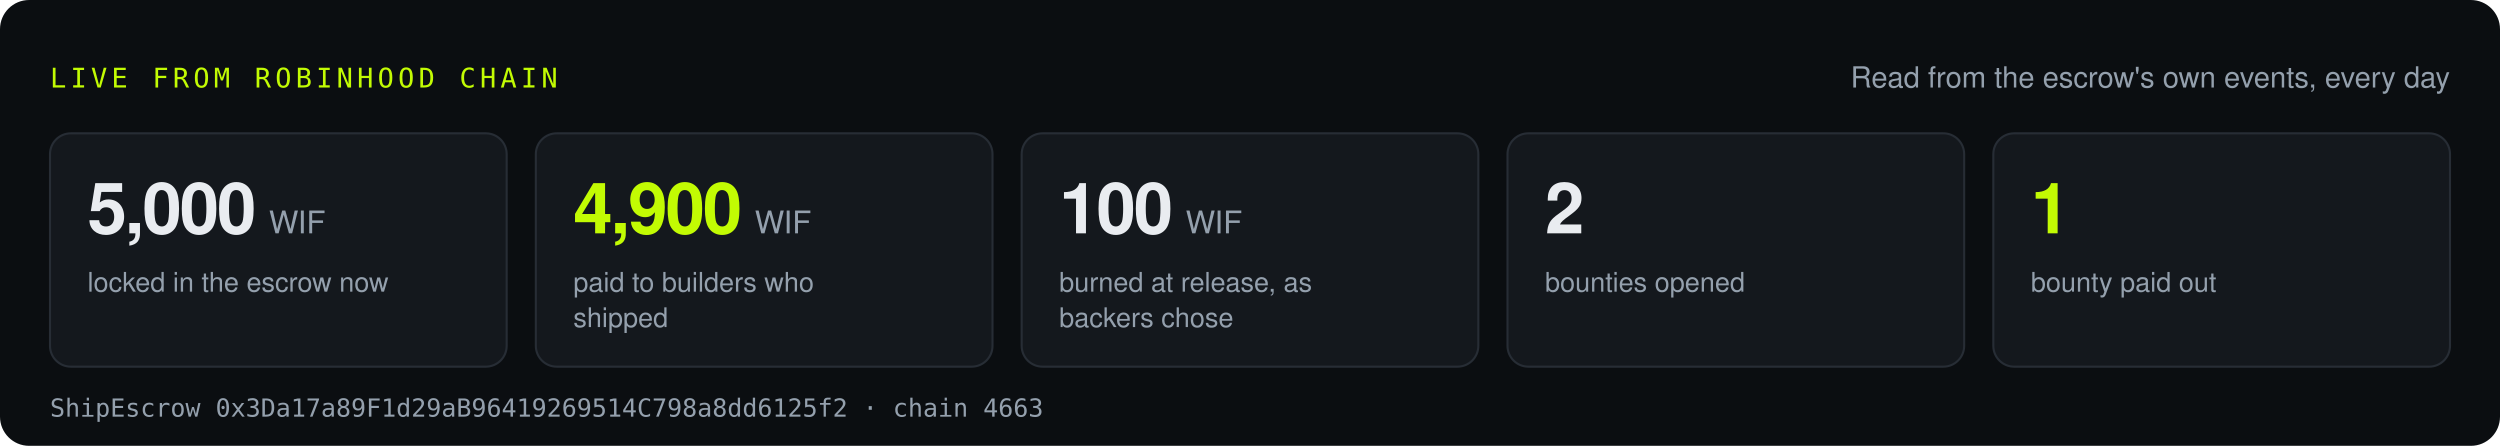
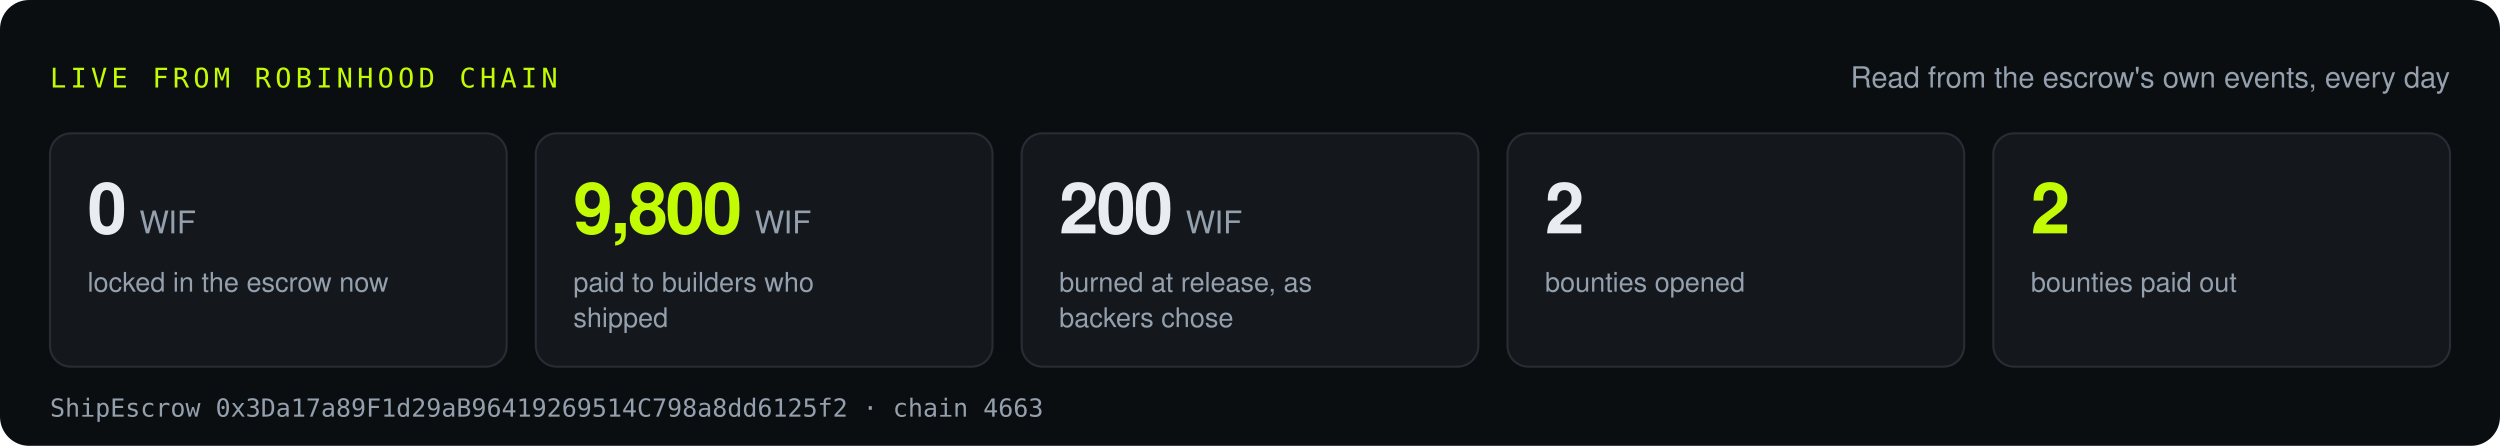
- <svg xmlns="http://www.w3.org/2000/svg" width="1200" height="214" viewBox="0 0 1200 214" role="img" aria-label="Proof of Ship, live from Robinhood Chain: 5,000 WIF locked in the escrow now; 4,900 WIF paid to builders who shipped; 100 WIF burned at release, as backers chose; 2 bounties opened; 1 bounty paid out">
+ <svg xmlns="http://www.w3.org/2000/svg" width="1200" height="214" viewBox="0 0 1200 214" role="img" aria-label="Proof of Ship, live from Robinhood Chain: 0 WIF locked in the escrow now; 9,800 WIF paid to builders who shipped; 200 WIF burned at release, as backers chose; 2 bounties opened; 2 bounties paid out">
  <style>.v{animation:in .6s ease-out both}@keyframes in{from{opacity:0;transform:translateY(6px)}}@media (prefers-reduced-motion: reduce){*{animation:none!important}}</style>
  <rect width="1200" height="214" rx="14" fill="#0B0E11" />
  <text x="24" y="42" font-family="ui-monospace,SFMono-Regular,'SF Mono',Menlo,Consolas,monospace" font-size="13" letter-spacing="2" fill="#C2FB03">LIVE FROM ROBINHOOD CHAIN</text>
  <text x="1176" y="42" text-anchor="end" font-family="-apple-system,BlinkMacSystemFont,'Segoe UI',Helvetica,Arial,sans-serif" font-size="14" fill="#94A0AD">Read from the escrow's own events, every day</text>
  <g class="v" style="animation-delay:0.00s">
    <rect x="24.0" y="64" width="219.2" height="112" rx="10" fill="#14181D" stroke="#272D35" />
-     <text x="42.0" y="112" font-family="-apple-system,BlinkMacSystemFont,'Segoe UI',Helvetica,Arial,sans-serif" font-size="34" font-weight="700" letter-spacing="-1" fill="#E9ECF0">5,000<tspan font-size="15" font-weight="500" letter-spacing="0" fill="#94A0AD" dx="6">WIF</tspan>
+     <text x="42.0" y="112" font-family="-apple-system,BlinkMacSystemFont,'Segoe UI',Helvetica,Arial,sans-serif" font-size="34" font-weight="700" letter-spacing="-1" fill="#E9ECF0">0<tspan font-size="15" font-weight="500" letter-spacing="0" fill="#94A0AD" dx="6">WIF</tspan>
    </text>
    <text x="42.0" y="140" font-family="-apple-system,BlinkMacSystemFont,'Segoe UI',Helvetica,Arial,sans-serif" font-size="13" fill="#94A0AD">locked in the escrow now</text>
  </g>
  <g class="v" style="animation-delay:0.08s">
    <rect x="257.2" y="64" width="219.2" height="112" rx="10" fill="#14181D" stroke="#272D35" />
-     <text x="275.2" y="112" font-family="-apple-system,BlinkMacSystemFont,'Segoe UI',Helvetica,Arial,sans-serif" font-size="34" font-weight="700" letter-spacing="-1" fill="#C2FB03">4,900<tspan font-size="15" font-weight="500" letter-spacing="0" fill="#94A0AD" dx="6">WIF</tspan>
+     <text x="275.2" y="112" font-family="-apple-system,BlinkMacSystemFont,'Segoe UI',Helvetica,Arial,sans-serif" font-size="34" font-weight="700" letter-spacing="-1" fill="#C2FB03">9,800<tspan font-size="15" font-weight="500" letter-spacing="0" fill="#94A0AD" dx="6">WIF</tspan>
    </text>
    <text x="275.2" y="140" font-family="-apple-system,BlinkMacSystemFont,'Segoe UI',Helvetica,Arial,sans-serif" font-size="13" fill="#94A0AD">paid to builders who</text>
    <text x="275.2" y="157" font-family="-apple-system,BlinkMacSystemFont,'Segoe UI',Helvetica,Arial,sans-serif" font-size="13" fill="#94A0AD">shipped</text>
  </g>
  <g class="v" style="animation-delay:0.16s">
    <rect x="490.4" y="64" width="219.2" height="112" rx="10" fill="#14181D" stroke="#272D35" />
-     <text x="508.4" y="112" font-family="-apple-system,BlinkMacSystemFont,'Segoe UI',Helvetica,Arial,sans-serif" font-size="34" font-weight="700" letter-spacing="-1" fill="#E9ECF0">100<tspan font-size="15" font-weight="500" letter-spacing="0" fill="#94A0AD" dx="6">WIF</tspan>
+     <text x="508.4" y="112" font-family="-apple-system,BlinkMacSystemFont,'Segoe UI',Helvetica,Arial,sans-serif" font-size="34" font-weight="700" letter-spacing="-1" fill="#E9ECF0">200<tspan font-size="15" font-weight="500" letter-spacing="0" fill="#94A0AD" dx="6">WIF</tspan>
    </text>
    <text x="508.4" y="140" font-family="-apple-system,BlinkMacSystemFont,'Segoe UI',Helvetica,Arial,sans-serif" font-size="13" fill="#94A0AD">burned at release, as</text>
    <text x="508.4" y="157" font-family="-apple-system,BlinkMacSystemFont,'Segoe UI',Helvetica,Arial,sans-serif" font-size="13" fill="#94A0AD">backers chose</text>
  </g>
  <g class="v" style="animation-delay:0.24s">
    <rect x="723.6" y="64" width="219.2" height="112" rx="10" fill="#14181D" stroke="#272D35" />
    <text x="741.6" y="112" font-family="-apple-system,BlinkMacSystemFont,'Segoe UI',Helvetica,Arial,sans-serif" font-size="34" font-weight="700" letter-spacing="-1" fill="#E9ECF0">2</text>
    <text x="741.6" y="140" font-family="-apple-system,BlinkMacSystemFont,'Segoe UI',Helvetica,Arial,sans-serif" font-size="13" fill="#94A0AD">bounties opened</text>
  </g>
  <g class="v" style="animation-delay:0.32s">
    <rect x="956.8" y="64" width="219.2" height="112" rx="10" fill="#14181D" stroke="#272D35" />
-     <text x="974.8" y="112" font-family="-apple-system,BlinkMacSystemFont,'Segoe UI',Helvetica,Arial,sans-serif" font-size="34" font-weight="700" letter-spacing="-1" fill="#C2FB03">1</text>
-     <text x="974.8" y="140" font-family="-apple-system,BlinkMacSystemFont,'Segoe UI',Helvetica,Arial,sans-serif" font-size="13" fill="#94A0AD">bounty paid out</text>
+     <text x="974.8" y="112" font-family="-apple-system,BlinkMacSystemFont,'Segoe UI',Helvetica,Arial,sans-serif" font-size="34" font-weight="700" letter-spacing="-1" fill="#C2FB03">2</text>
+     <text x="974.8" y="140" font-family="-apple-system,BlinkMacSystemFont,'Segoe UI',Helvetica,Arial,sans-serif" font-size="13" fill="#94A0AD">bounties paid out</text>
  </g>
  <text x="24" y="200" font-family="ui-monospace,SFMono-Regular,'SF Mono',Menlo,Consolas,monospace" font-size="12" fill="#94A0AD">ShipEscrow 0x3Da17a89F1d29aB96419269514C798a8dd6125f2 · chain 4663</text>
</svg>
